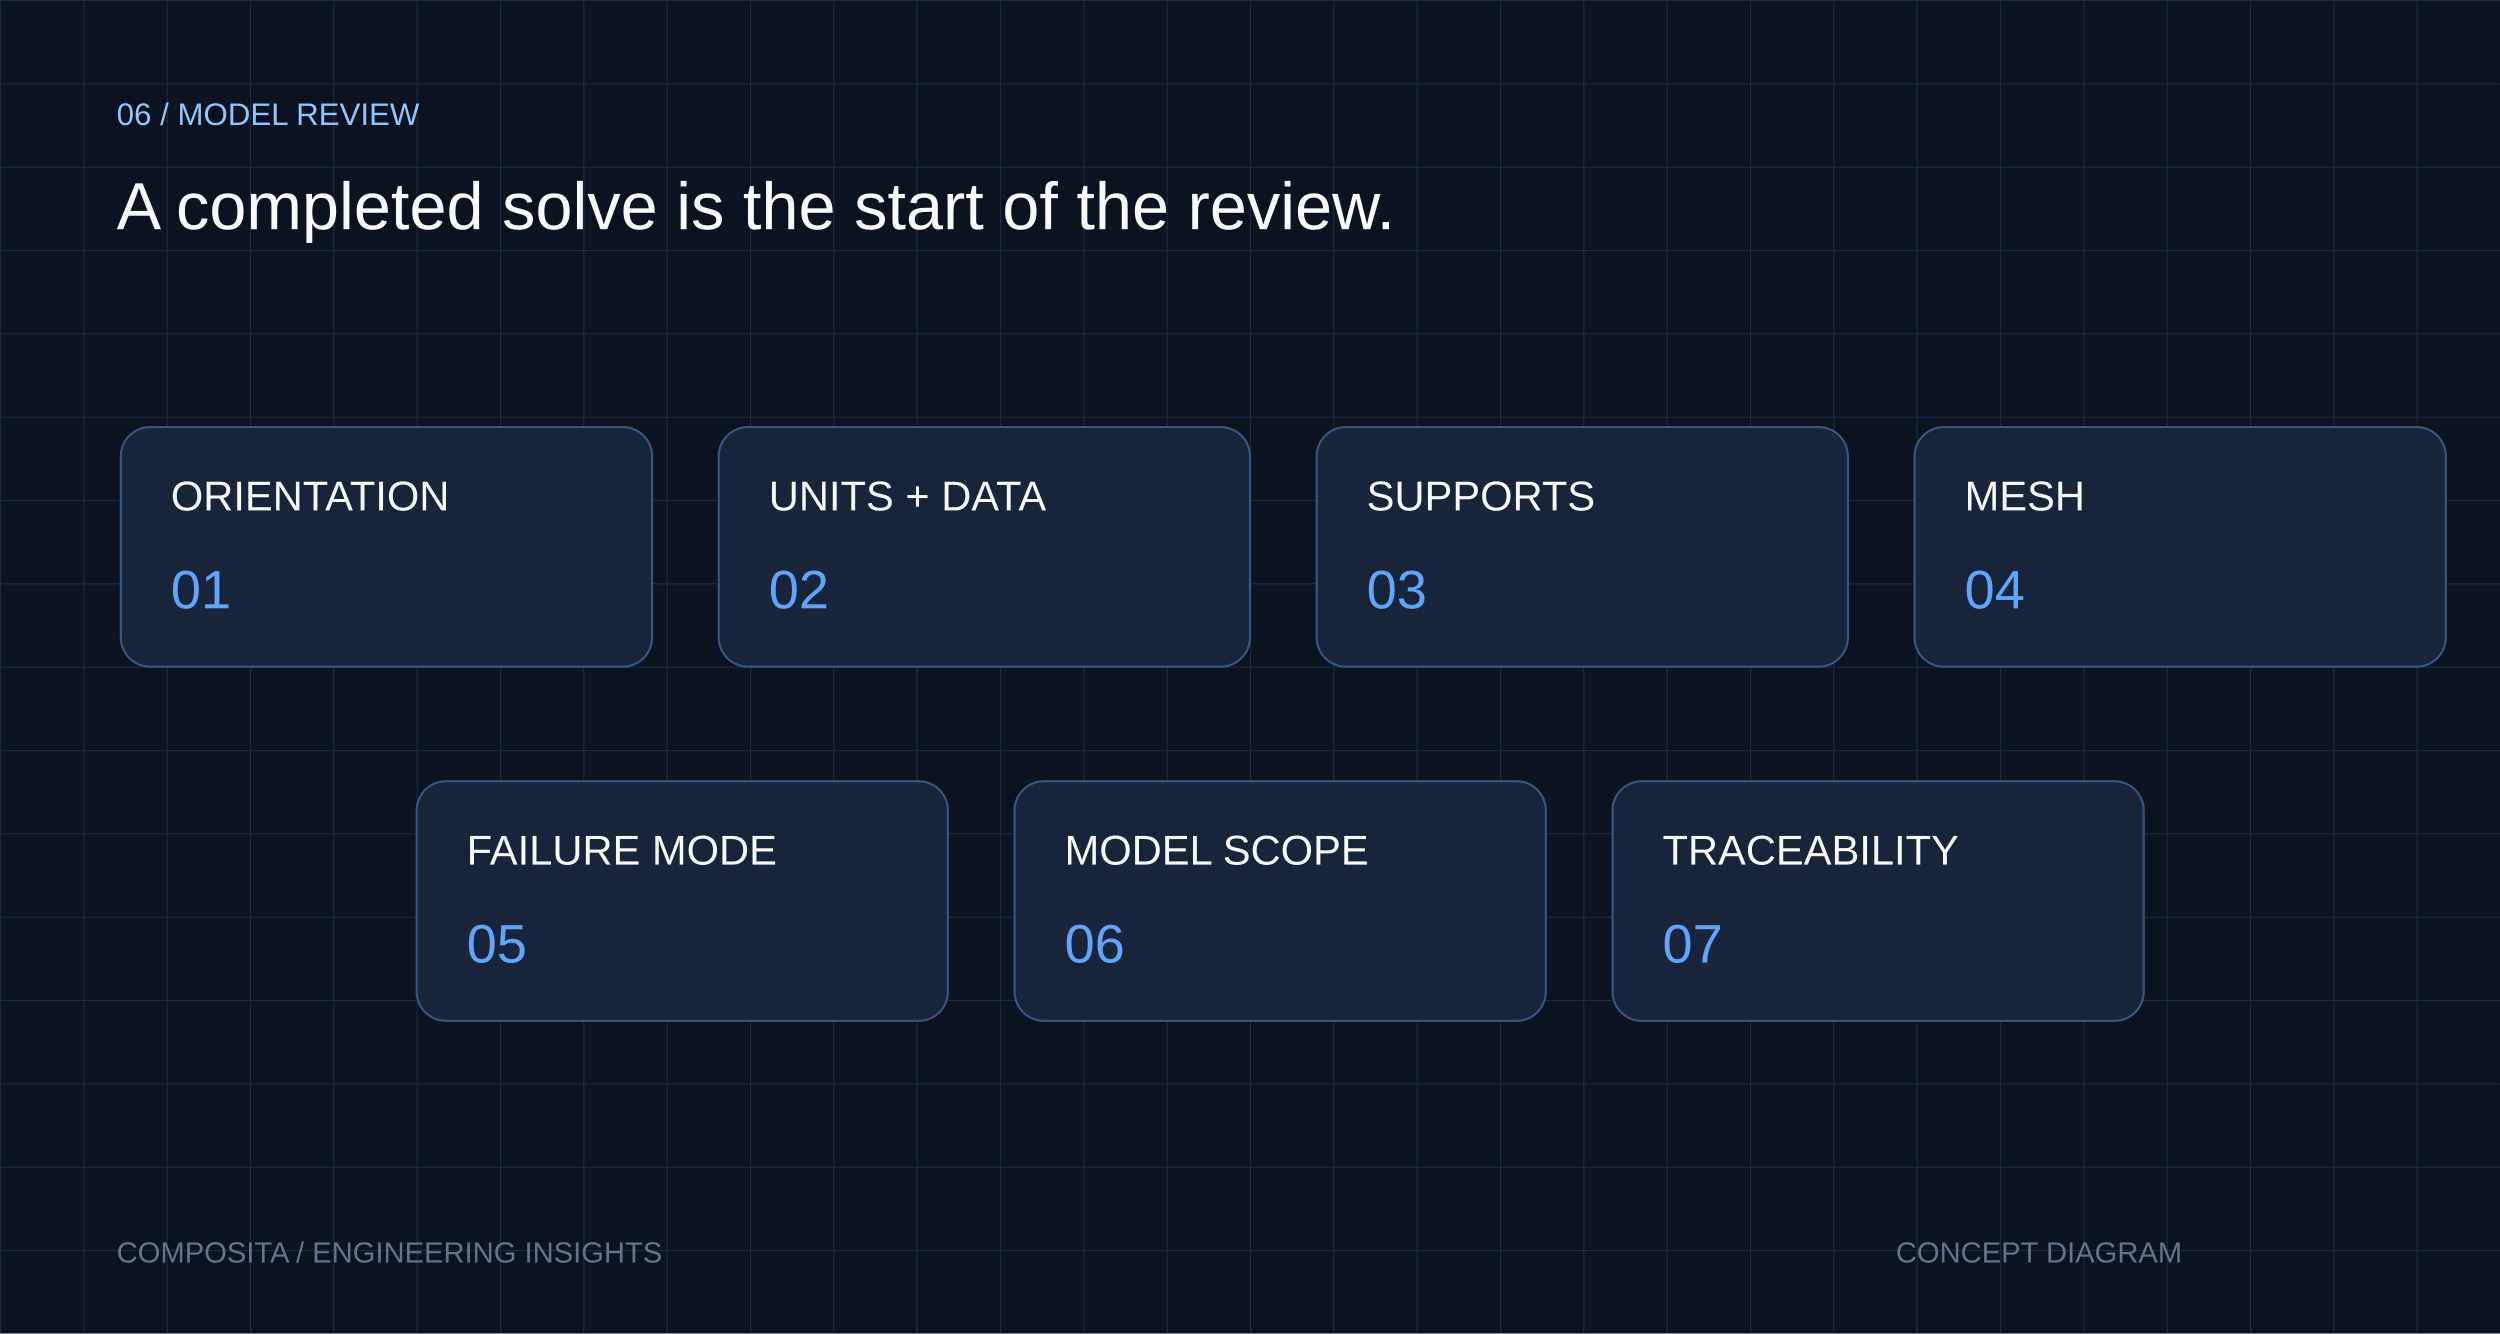
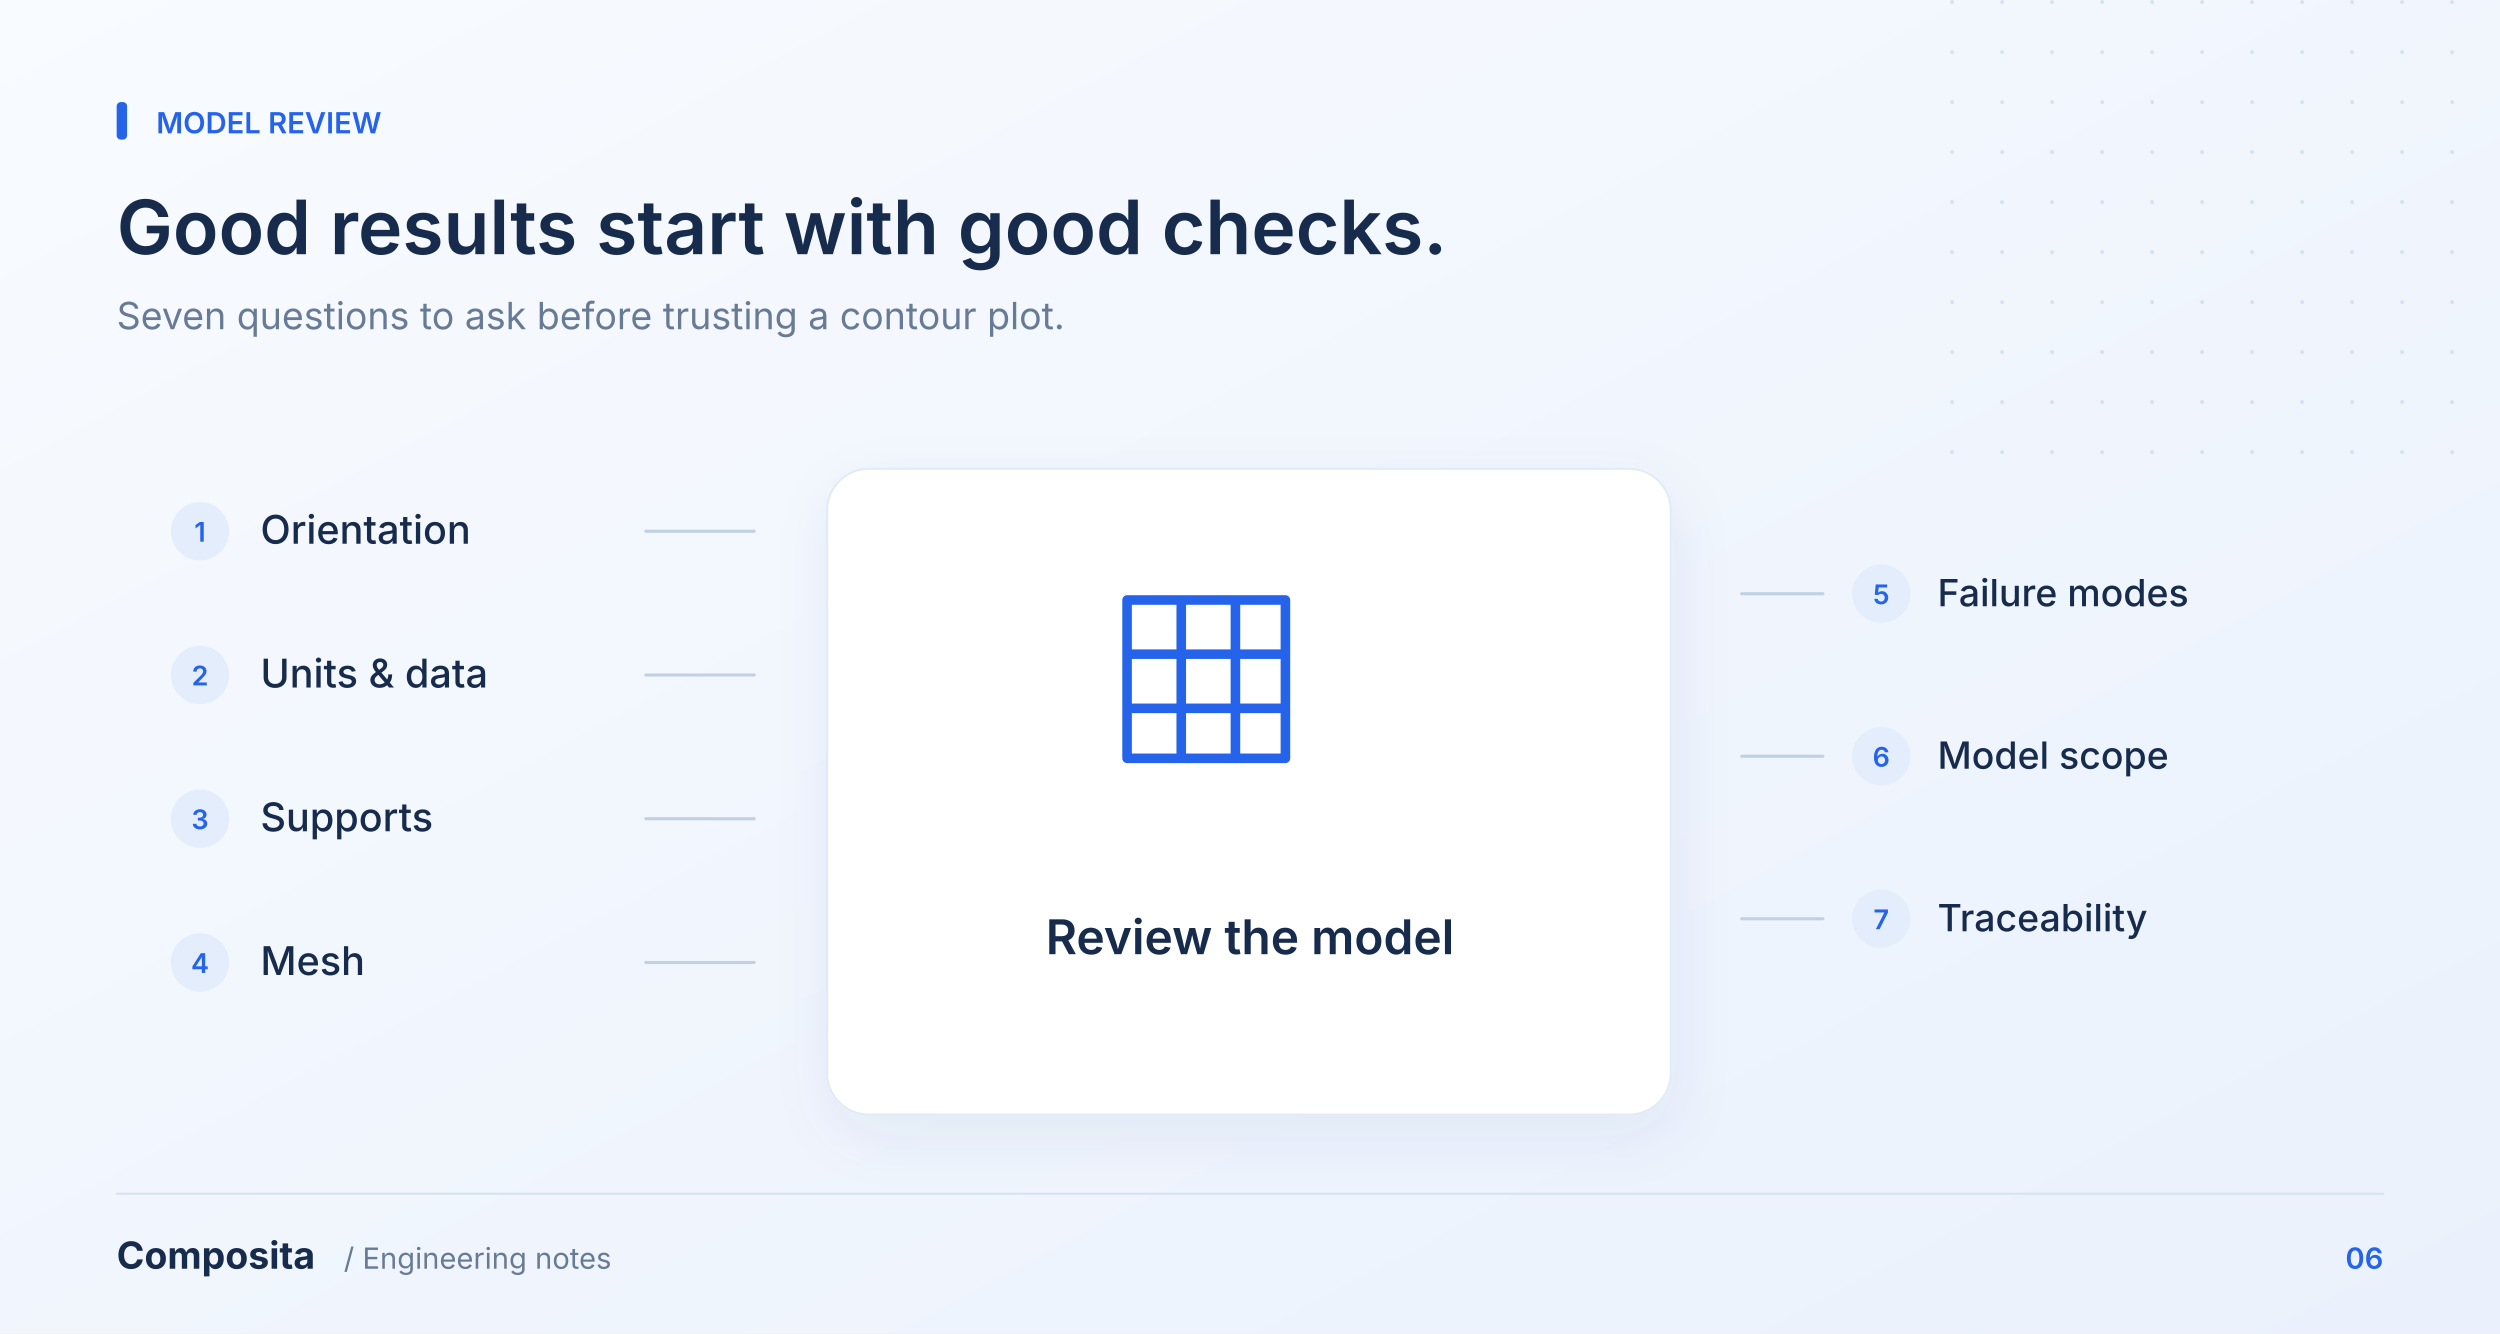
<svg xmlns="http://www.w3.org/2000/svg" width="1200" height="640" viewBox="0 0 1200 640">
  <defs>
-     <pattern id="grid" width="40" height="40" patternUnits="userSpaceOnUse">
-       <path d="M40 0H0V40" fill="none" stroke="#1b2b44" stroke-width="1" />
+     <linearGradient id="bg" x2="1" y2="1">
+       <stop stop-color="#f8fbff" />
+       <stop offset="1" stop-color="#eaf1fc" />
+     </linearGradient>
+     <linearGradient id="metal" x2="0" y2="1">
+       <stop stop-color="#cbd8e9" />
+       <stop offset=".45" stop-color="#f4f7fc" />
+       <stop offset="1" stop-color="#91a6c2" />
+     </linearGradient>
+     <linearGradient id="carbon" x2="1" y2="1">
+       <stop stop-color="#19365c" />
+       <stop offset="1" stop-color="#41638c" />
+     </linearGradient>
+     <filter id="shadow" x="-30%" y="-30%" width="160%" height="180%">
+       <feDropShadow dy="10" stdDeviation="14" flood-color="#254b83" flood-opacity=".07" />
+     </filter>
+     <pattern id="dots" width="24" height="24" patternUnits="userSpaceOnUse">
+       <circle cx="1" cy="1" r="1" fill="#b9cbe4" stroke="none" />
    </pattern>
-     <marker id="arrow" markerWidth="10" markerHeight="8" refX="8" refY="4" orient="auto">
-       <path d="M0 0L8 4L0 8" fill="none" stroke="#60a5fa" stroke-width="1.5" />
-     </marker>
  </defs>
-   <rect width="1200" height="640" fill="#0b1220" />
-   <rect width="1200" height="640" fill="url(#grid)" />
-   <text x="56" y="60" font-size="15" fill="#93c5fd" font-family="Arial,sans-serif">06 / MODEL REVIEW</text>
-   <text x="56" y="110" font-size="32" fill="#f8fafc" font-family="Arial,sans-serif">A completed solve is the start of the review.</text>
-   <rect x="58" y="205" width="255" height="115" rx="14" fill="#17243a" stroke="#3b5680" />
-   <text x="82" y="245" font-size="20" fill="#f8fafc" font-family="Arial,sans-serif">ORIENTATION</text>
-   <text x="82" y="292" font-size="26" fill="#60a5fa" font-family="Arial,sans-serif">01</text>
-   <rect x="345" y="205" width="255" height="115" rx="14" fill="#17243a" stroke="#3b5680" />
-   <text x="369" y="245" font-size="20" fill="#f8fafc" font-family="Arial,sans-serif">UNITS + DATA</text>
-   <text x="369" y="292" font-size="26" fill="#60a5fa" font-family="Arial,sans-serif">02</text>
-   <rect x="632" y="205" width="255" height="115" rx="14" fill="#17243a" stroke="#3b5680" />
-   <text x="656" y="245" font-size="20" fill="#f8fafc" font-family="Arial,sans-serif">SUPPORTS</text>
-   <text x="656" y="292" font-size="26" fill="#60a5fa" font-family="Arial,sans-serif">03</text>
-   <rect x="919" y="205" width="255" height="115" rx="14" fill="#17243a" stroke="#3b5680" />
-   <text x="943" y="245" font-size="20" fill="#f8fafc" font-family="Arial,sans-serif">MESH</text>
-   <text x="943" y="292" font-size="26" fill="#60a5fa" font-family="Arial,sans-serif">04</text>
-   <rect x="200" y="375" width="255" height="115" rx="14" fill="#17243a" stroke="#3b5680" />
-   <text x="224" y="415" font-size="20" fill="#f8fafc" font-family="Arial,sans-serif">FAILURE MODE</text>
-   <text x="224" y="462" font-size="26" fill="#60a5fa" font-family="Arial,sans-serif">05</text>
-   <rect x="487" y="375" width="255" height="115" rx="14" fill="#17243a" stroke="#3b5680" />
-   <text x="511" y="415" font-size="20" fill="#f8fafc" font-family="Arial,sans-serif">MODEL SCOPE</text>
-   <text x="511" y="462" font-size="26" fill="#60a5fa" font-family="Arial,sans-serif">06</text>
-   <rect x="774" y="375" width="255" height="115" rx="14" fill="#17243a" stroke="#3b5680" />
-   <text x="798" y="415" font-size="20" fill="#f8fafc" font-family="Arial,sans-serif">TRACEABILITY</text>
-   <text x="798" y="462" font-size="26" fill="#60a5fa" font-family="Arial,sans-serif">07</text>
-   <text x="56" y="606" font-size="14" fill="#64748b" font-family="Arial,sans-serif">COMPOSITA / ENGINEERING INSIGHTS</text>
-   <text x="910" y="606" font-size="14" fill="#64748b" font-family="Arial,sans-serif">CONCEPT DIAGRAM</text>
+   <rect width="1200" height="640" fill="url(#bg)" />
+   <rect x="920" width="280" height="220" fill="url(#dots)" opacity=".45" />
+   <rect x="56" y="49" width="5" height="18" rx="2" fill="#2563eb" stroke="none" />
+   <text x="75" y="64" fill="#2563eb" font-family="Inter,Arial,sans-serif" font-size="14" font-weight="600" text-anchor="start">MODEL REVIEW</text>
+   <text x="56" y="122" fill="#172b4d" font-family="Inter,Arial,sans-serif" font-size="36" font-weight="600" text-anchor="start">Good results start with good checks.</text>
+   <text x="56" y="158" fill="#677a96" font-family="Inter,Arial,sans-serif" font-size="18" font-weight="400" text-anchor="start">Seven questions to ask before trusting a contour plot.</text>
+   <rect x="397" y="225" width="405" height="310" rx="20" fill="#fff" stroke="#e2eaf5" filter="url(#shadow)" />
+   <g transform="translate(531 278) scale(2)">
+     <path d="M5 5h38v38H5zM5 18h38M5 31h38M18 5v38M31 5v38" fill="none" stroke="#2563eb" stroke-width="2.3" stroke-linecap="round" stroke-linejoin="round" />
+   </g>
+   <text x="600" y="458" fill="#172b4d" font-family="Inter,Arial,sans-serif" font-size="23" font-weight="600" text-anchor="middle">Review the model</text>
+   <circle cx="96" cy="255" r="14" fill="#e3edfc" stroke="none" />
+   <text x="96" y="260" fill="#2563eb" font-family="Inter,Arial,sans-serif" font-size="13" font-weight="600" text-anchor="middle">1</text>
+   <text x="125" y="261" fill="#172b4d" font-family="Inter,Arial,sans-serif" font-size="19" font-weight="500" text-anchor="start">Orientation</text>
+   <path d="M310 255h52" fill="none" stroke="#c1d0e5" stroke-width="1.5" stroke-linecap="round" stroke-linejoin="round" />
+   <circle cx="96" cy="324" r="14" fill="#e3edfc" stroke="none" />
+   <text x="96" y="329" fill="#2563eb" font-family="Inter,Arial,sans-serif" font-size="13" font-weight="600" text-anchor="middle">2</text>
+   <text x="125" y="330" fill="#172b4d" font-family="Inter,Arial,sans-serif" font-size="19" font-weight="500" text-anchor="start">Units &amp; data</text>
+   <path d="M310 324h52" fill="none" stroke="#c1d0e5" stroke-width="1.5" stroke-linecap="round" stroke-linejoin="round" />
+   <circle cx="96" cy="393" r="14" fill="#e3edfc" stroke="none" />
+   <text x="96" y="398" fill="#2563eb" font-family="Inter,Arial,sans-serif" font-size="13" font-weight="600" text-anchor="middle">3</text>
+   <text x="125" y="399" fill="#172b4d" font-family="Inter,Arial,sans-serif" font-size="19" font-weight="500" text-anchor="start">Supports</text>
+   <path d="M310 393h52" fill="none" stroke="#c1d0e5" stroke-width="1.5" stroke-linecap="round" stroke-linejoin="round" />
+   <circle cx="96" cy="462" r="14" fill="#e3edfc" stroke="none" />
+   <text x="96" y="467" fill="#2563eb" font-family="Inter,Arial,sans-serif" font-size="13" font-weight="600" text-anchor="middle">4</text>
+   <text x="125" y="468" fill="#172b4d" font-family="Inter,Arial,sans-serif" font-size="19" font-weight="500" text-anchor="start">Mesh</text>
+   <path d="M310 462h52" fill="none" stroke="#c1d0e5" stroke-width="1.5" stroke-linecap="round" stroke-linejoin="round" />
+   <path d="M836 285h39" fill="none" stroke="#c1d0e5" stroke-width="1.5" stroke-linecap="round" stroke-linejoin="round" />
+   <circle cx="903" cy="285" r="14" fill="#e3edfc" stroke="none" />
+   <text x="903" y="290" fill="#2563eb" font-family="Inter,Arial,sans-serif" font-size="13" font-weight="600" text-anchor="middle">5</text>
+   <text x="930" y="291" fill="#172b4d" font-family="Inter,Arial,sans-serif" font-size="18" font-weight="500" text-anchor="start">Failure modes</text>
+   <path d="M836 363h39" fill="none" stroke="#c1d0e5" stroke-width="1.5" stroke-linecap="round" stroke-linejoin="round" />
+   <circle cx="903" cy="363" r="14" fill="#e3edfc" stroke="none" />
+   <text x="903" y="368" fill="#2563eb" font-family="Inter,Arial,sans-serif" font-size="13" font-weight="600" text-anchor="middle">6</text>
+   <text x="930" y="369" fill="#172b4d" font-family="Inter,Arial,sans-serif" font-size="18" font-weight="500" text-anchor="start">Model scope</text>
+   <path d="M836 441h39" fill="none" stroke="#c1d0e5" stroke-width="1.5" stroke-linecap="round" stroke-linejoin="round" />
+   <circle cx="903" cy="441" r="14" fill="#e3edfc" stroke="none" />
+   <text x="903" y="446" fill="#2563eb" font-family="Inter,Arial,sans-serif" font-size="13" font-weight="600" text-anchor="middle">7</text>
+   <text x="930" y="447" fill="#172b4d" font-family="Inter,Arial,sans-serif" font-size="18" font-weight="500" text-anchor="start">Traceability</text>
+   <path d="M56 573H1144" fill="none" stroke="#d7e2f1" stroke-width="1" stroke-linecap="round" stroke-linejoin="round" />
+   <text x="56" y="609" fill="#172b4d" font-family="Inter,Arial,sans-serif" font-size="18" font-weight="650" text-anchor="start">Composita</text>
+   <text x="165" y="609" fill="#677a96" font-family="Inter,Arial,sans-serif" font-size="14" font-weight="400" text-anchor="start">/  Engineering notes</text>
+   <text x="1144" y="609" fill="#2563eb" font-family="Inter,Arial,sans-serif" font-size="14" font-weight="600" text-anchor="end">06</text>
</svg>
